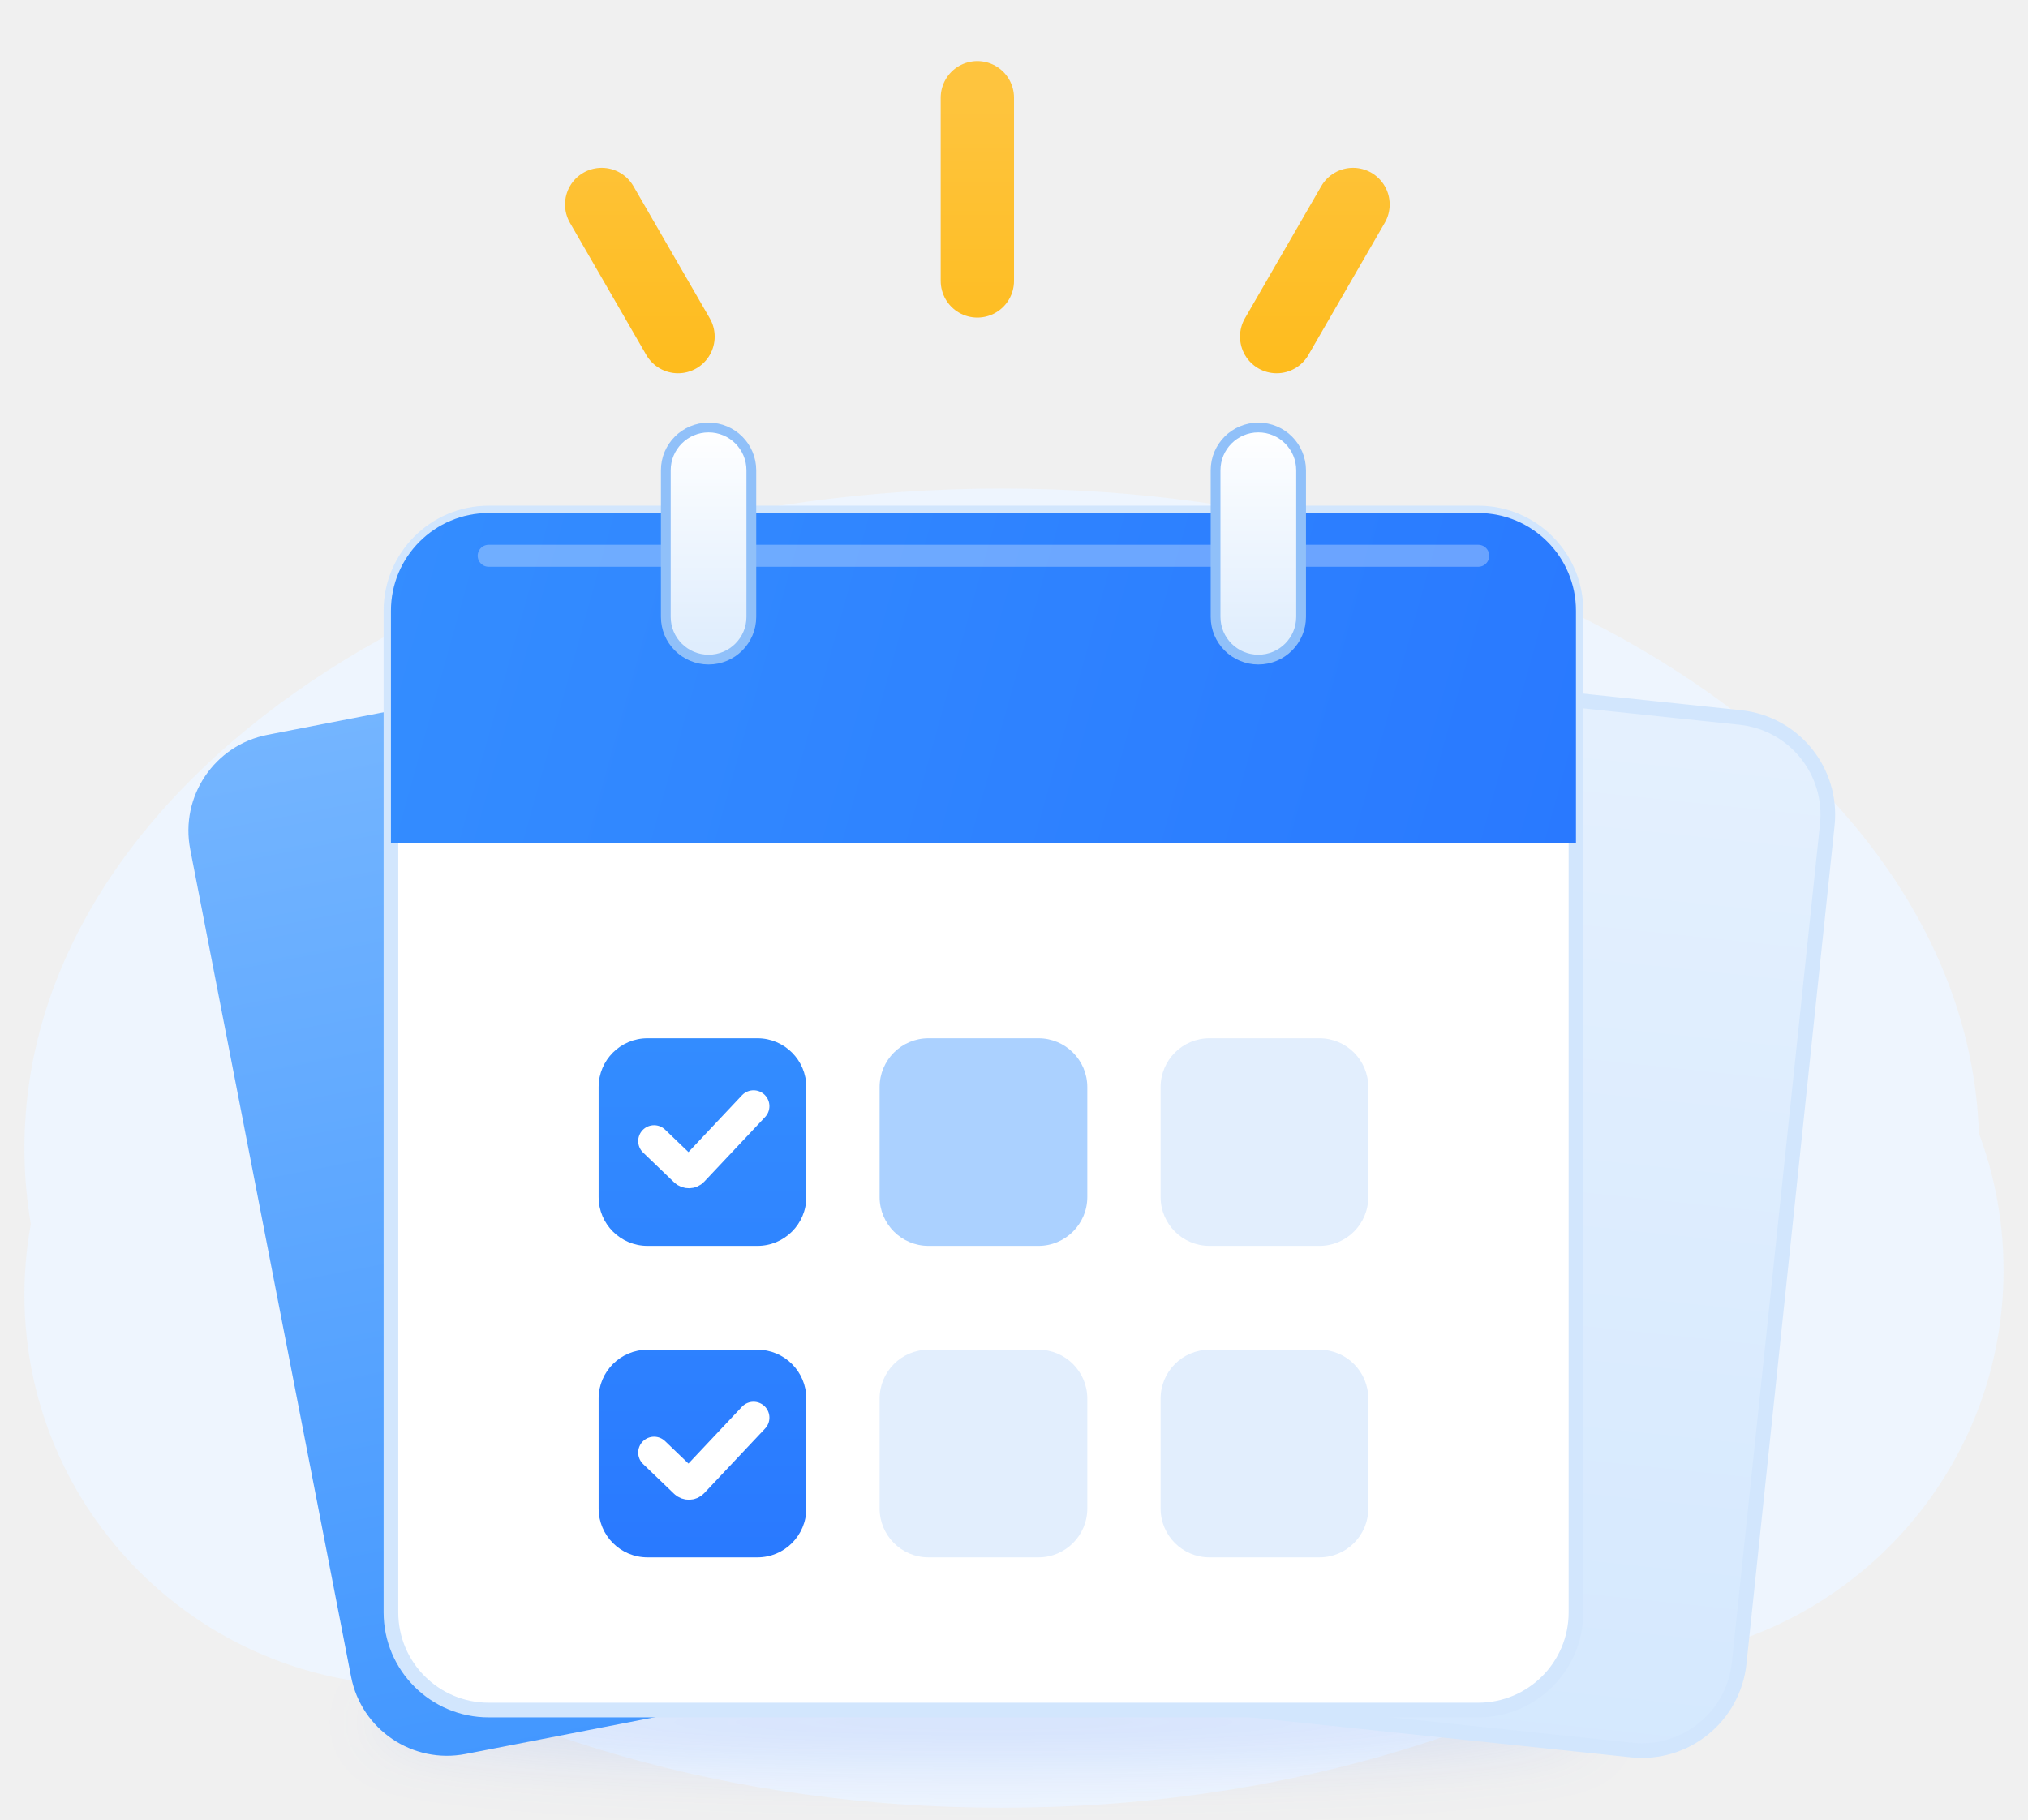
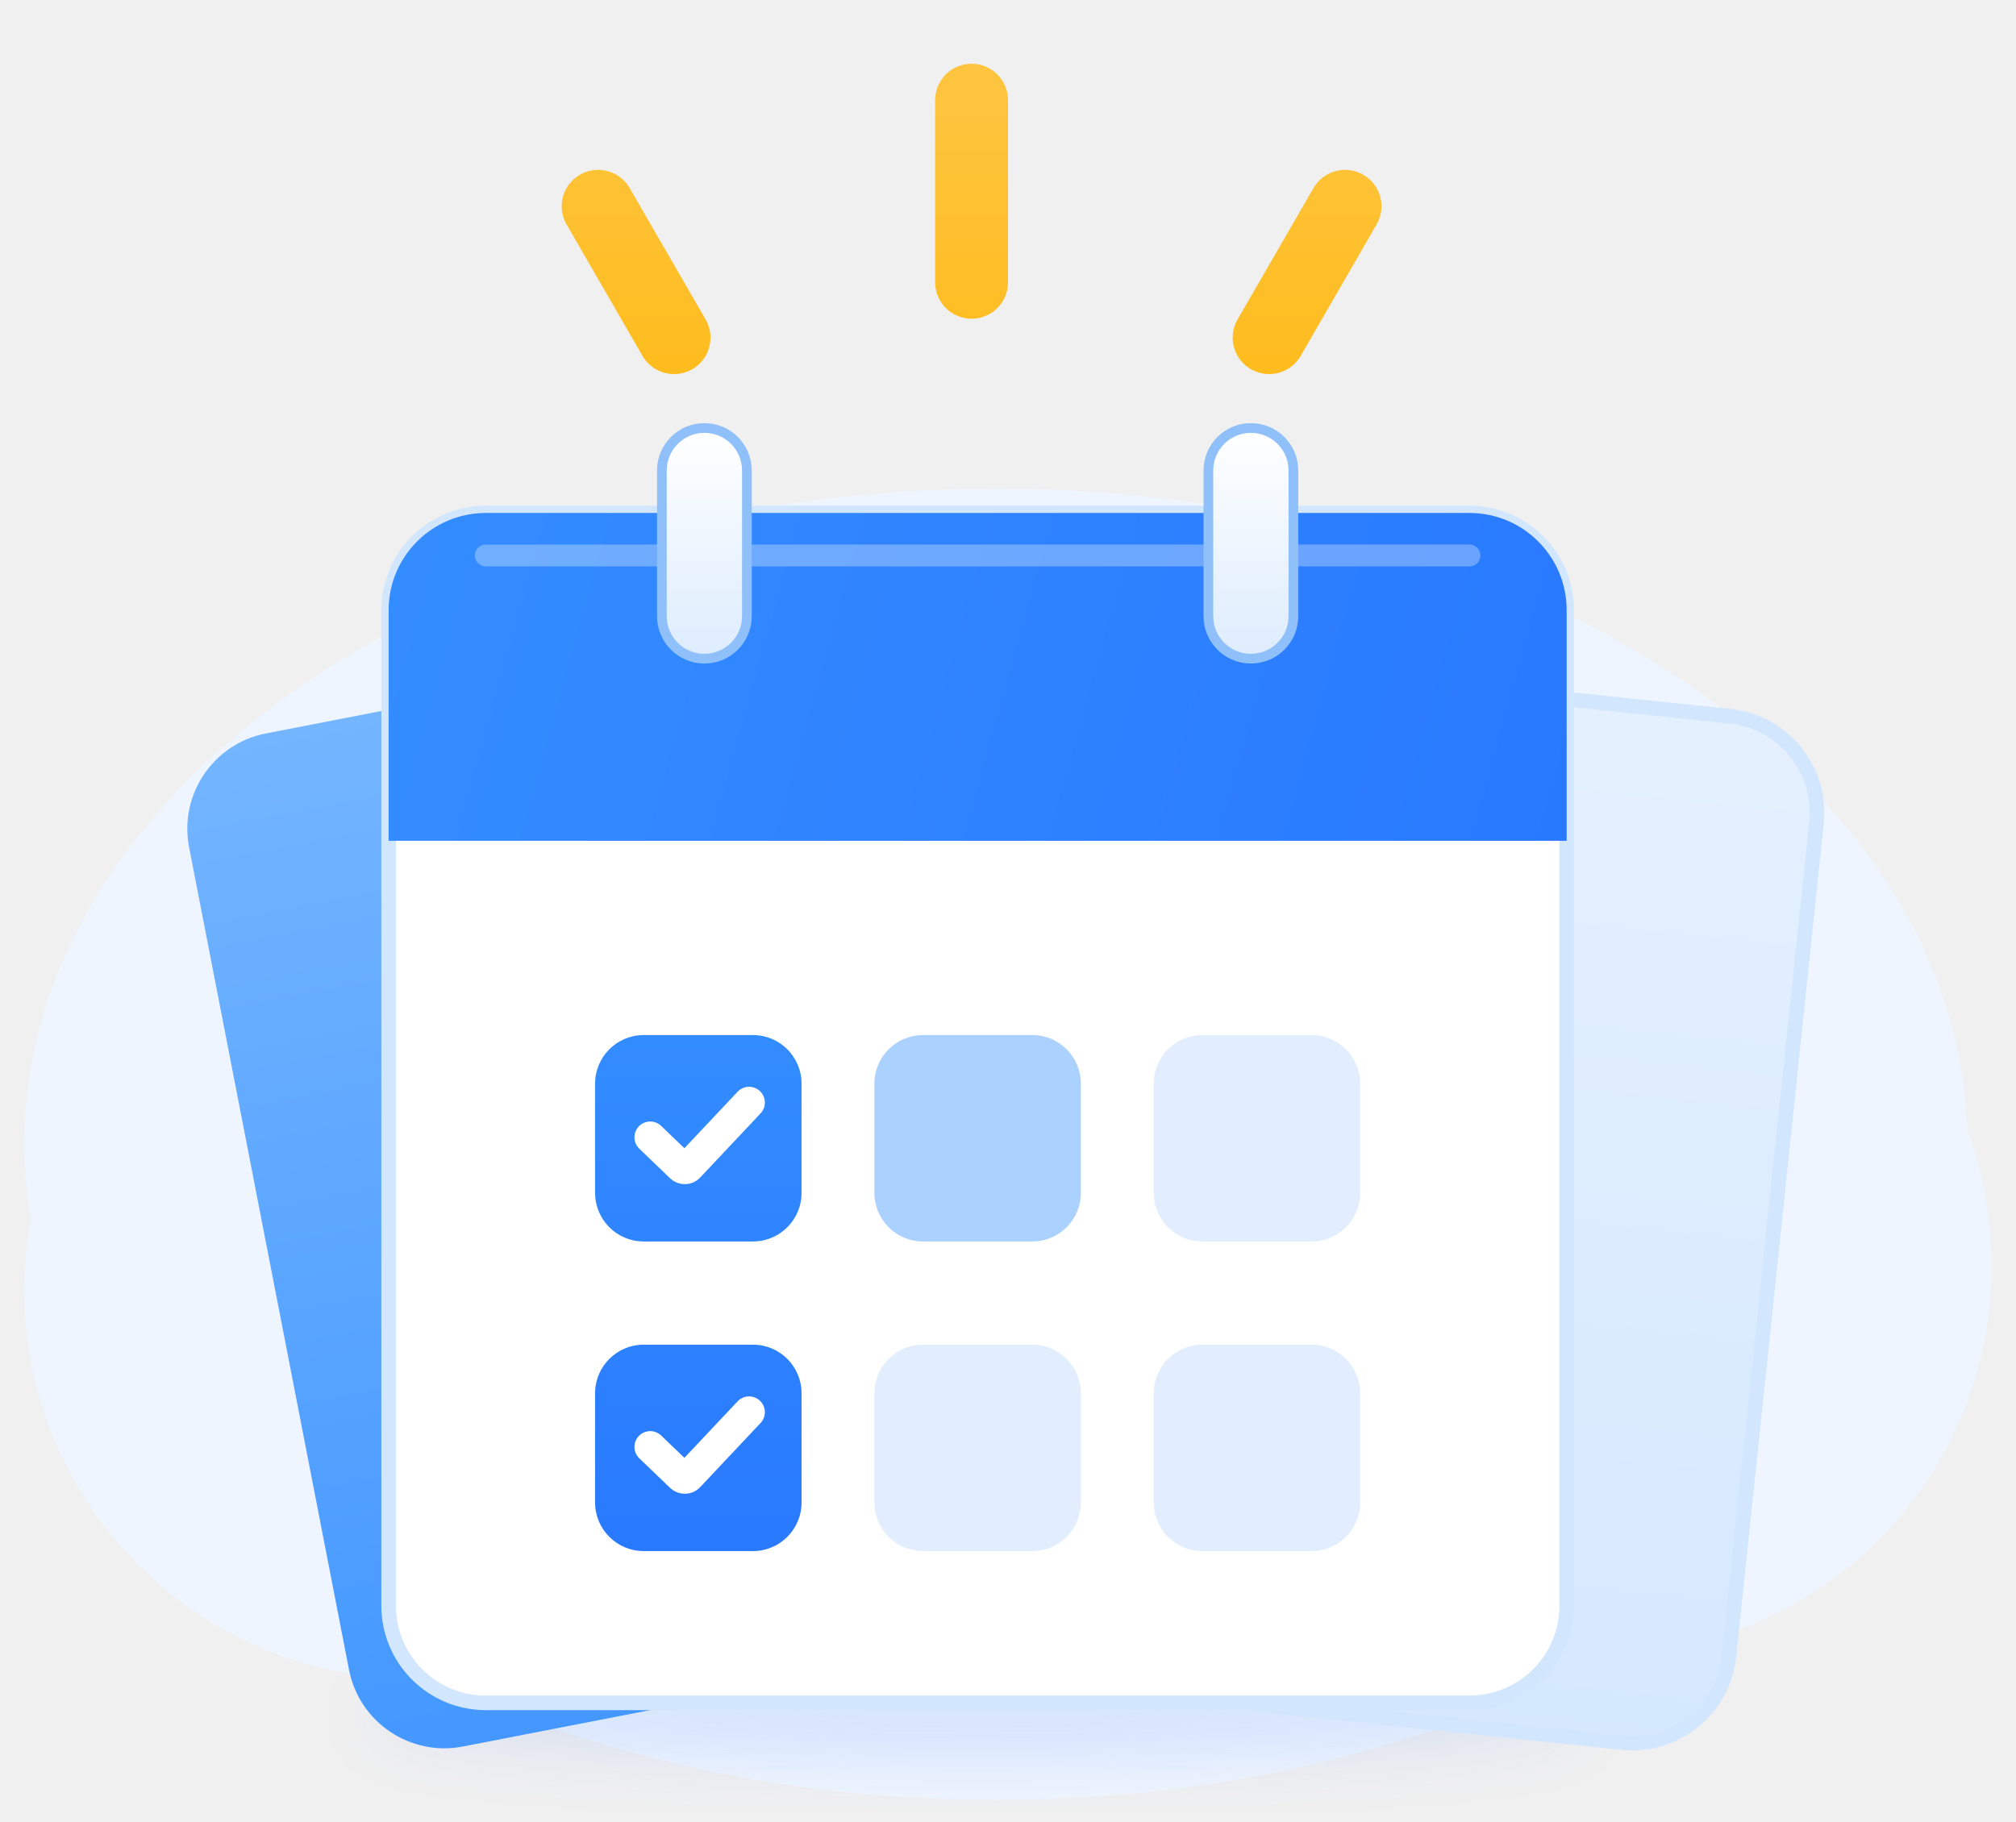
- <svg xmlns="http://www.w3.org/2000/svg" viewBox="0 0 166 149" width="166" height="149">
+ <svg xmlns="http://www.w3.org/2000/svg" viewBox="0.00 0.00 166.00 149.50" width="166" height="150">
  <defs>
    <filter id="sfuma-ombra" filterUnits="userSpaceOnUse" x="0" y="0" width="166" height="149">
      <feGaussianBlur stdDeviation="2.5" />
    </filter>
    <linearGradient id="testata-luce" gradientUnits="userSpaceOnUse" x1="32" y1="42" x2="129" y2="69">
      <stop offset="0" stop-color="#348DFF" />
      <stop offset="1" stop-color="#2979FF" />
    </linearGradient>
    <linearGradient id="dietro_rosso-luce" gradientUnits="userSpaceOnUse" x1="0" y1="42" x2="0" y2="140">
      <stop offset="0" stop-color="#79B8FF" />
      <stop offset="1" stop-color="#4196FF" />
    </linearGradient>
    <linearGradient id="dietro_rosa-luce" gradientUnits="userSpaceOnUse" x1="0" y1="42" x2="0" y2="140">
      <stop offset="0" stop-color="#E6F1FE" />
      <stop offset="1" stop-color="#D4E8FE" />
    </linearGradient>
    <linearGradient id="fatta-luce" gradientUnits="userSpaceOnUse" x1="0" y1="85" x2="0" y2="128">
      <stop offset="0" stop-color="#338CFF" />
      <stop offset="1" stop-color="#2979FF" />
    </linearGradient>
    <linearGradient id="raggi-luce" gradientUnits="userSpaceOnUse" x1="0" y1="8" x2="0" y2="30">
      <stop offset="0" stop-color="#FEC43E" />
      <stop offset="1" stop-color="#FEBC1E" />
    </linearGradient>
    <linearGradient id="anello-luce" gradientUnits="userSpaceOnUse" x1="0" y1="35" x2="0" y2="54">
      <stop offset="0" stop-color="#FFFFFF" />
      <stop offset="1" stop-color="#DDECFD" />
    </linearGradient>
  </defs>
  <g id="nuvola" fill="#EEF5FE">
    <ellipse cx="82" cy="94" rx="80" ry="54" />
    <circle cx="34" cy="106" r="32" />
    <circle cx="132" cy="104" r="32" />
  </g>
  <g id="raggi" stroke="url(#raggi-luce)" stroke-width="6" stroke-linecap="round" fill="none">
    <path id="raggio-1" d="M80 23 L80 8" />
    <path id="raggio-2" d="M55.5 27.56 L49.25 16.74" />
    <path id="raggio-3" d="M104.5 27.56 L110.75 16.74" />
  </g>
  <ellipse id="ombra" cx="80.5" cy="141" rx="50" ry="3.5" fill="#316DF6" opacity="0.14" filter="url(#sfuma-ombra)" />
  <rect id="foglio-dietro-sinistra" x="32" y="51" width="97" height="85" rx="8" fill="url(#dietro_rosso-luce)" transform="translate(-3 0) rotate(-11 80 134)" />
  <rect id="foglio-dietro-destra" x="32" y="51" width="97" height="85" rx="8" fill="url(#dietro_rosa-luce)" stroke="#D2E6FD" stroke-width="1.2" transform="translate(13 3) rotate(6 80 134)" />
  <g id="calendario">
    <rect id="foglio" x="32" y="42" width="97" height="98" rx="8" fill="#FFFFFF" stroke="#D2E6FD" stroke-width="1.2" />
    <path id="testata" d="M32 69 V50 A8 8 0 0 1 40 42 H121 A8 8 0 0 1 129 50 V69 Z" fill="url(#testata-luce)" />
    <path id="testata-riflesso" d="M40 45.5 H121" stroke="#FFFFFF" stroke-opacity="0.3" stroke-width="1.8" stroke-linecap="round" />
    <g id="anelli" fill="url(#anello-luce)" stroke="#90C0F9" stroke-width="0.8">
      <rect id="anello-1" x="54.5" y="35" width="7" height="19" rx="3.5" />
      <rect id="anello-2" x="99.5" y="35" width="7" height="19" rx="3.5" />
    </g>
    <g id="caselle">
      <g id="casella-1-1-gruppo">
        <rect id="casella-1-1" x="49" y="85" width="17" height="17" rx="4" fill="url(#fatta-luce)" />
        <path id="casella-1-1-spunta" d="M53.54 93.42 L56.08 95.86 C56.26 96.03 56.54 96.02 56.7 95.85 L61.68 90.56" fill="none" stroke="#FFFFFF" stroke-width="2.6" stroke-linecap="round" stroke-linejoin="round" />
      </g>
      <rect id="casella-1-2" x="72" y="85" width="17" height="17" rx="4" fill="#ABD1FF" />
      <rect id="casella-1-3" x="95" y="85" width="17" height="17" rx="4" fill="#E2EEFD" />
      <g id="casella-2-1-gruppo">
        <rect id="casella-2-1" x="49" y="110.5" width="17" height="17" rx="4" fill="url(#fatta-luce)" />
        <path id="casella-2-1-spunta" d="M53.54 118.92 L56.08 121.36 C56.26 121.53 56.54 121.52 56.7 121.35 L61.68 116.06" fill="none" stroke="#FFFFFF" stroke-width="2.6" stroke-linecap="round" stroke-linejoin="round" />
      </g>
      <rect id="casella-2-2" x="72" y="110.5" width="17" height="17" rx="4" fill="#E2EEFD" />
      <rect id="casella-2-3" x="95" y="110.5" width="17" height="17" rx="4" fill="#E2EEFD" />
    </g>
  </g>
</svg>
